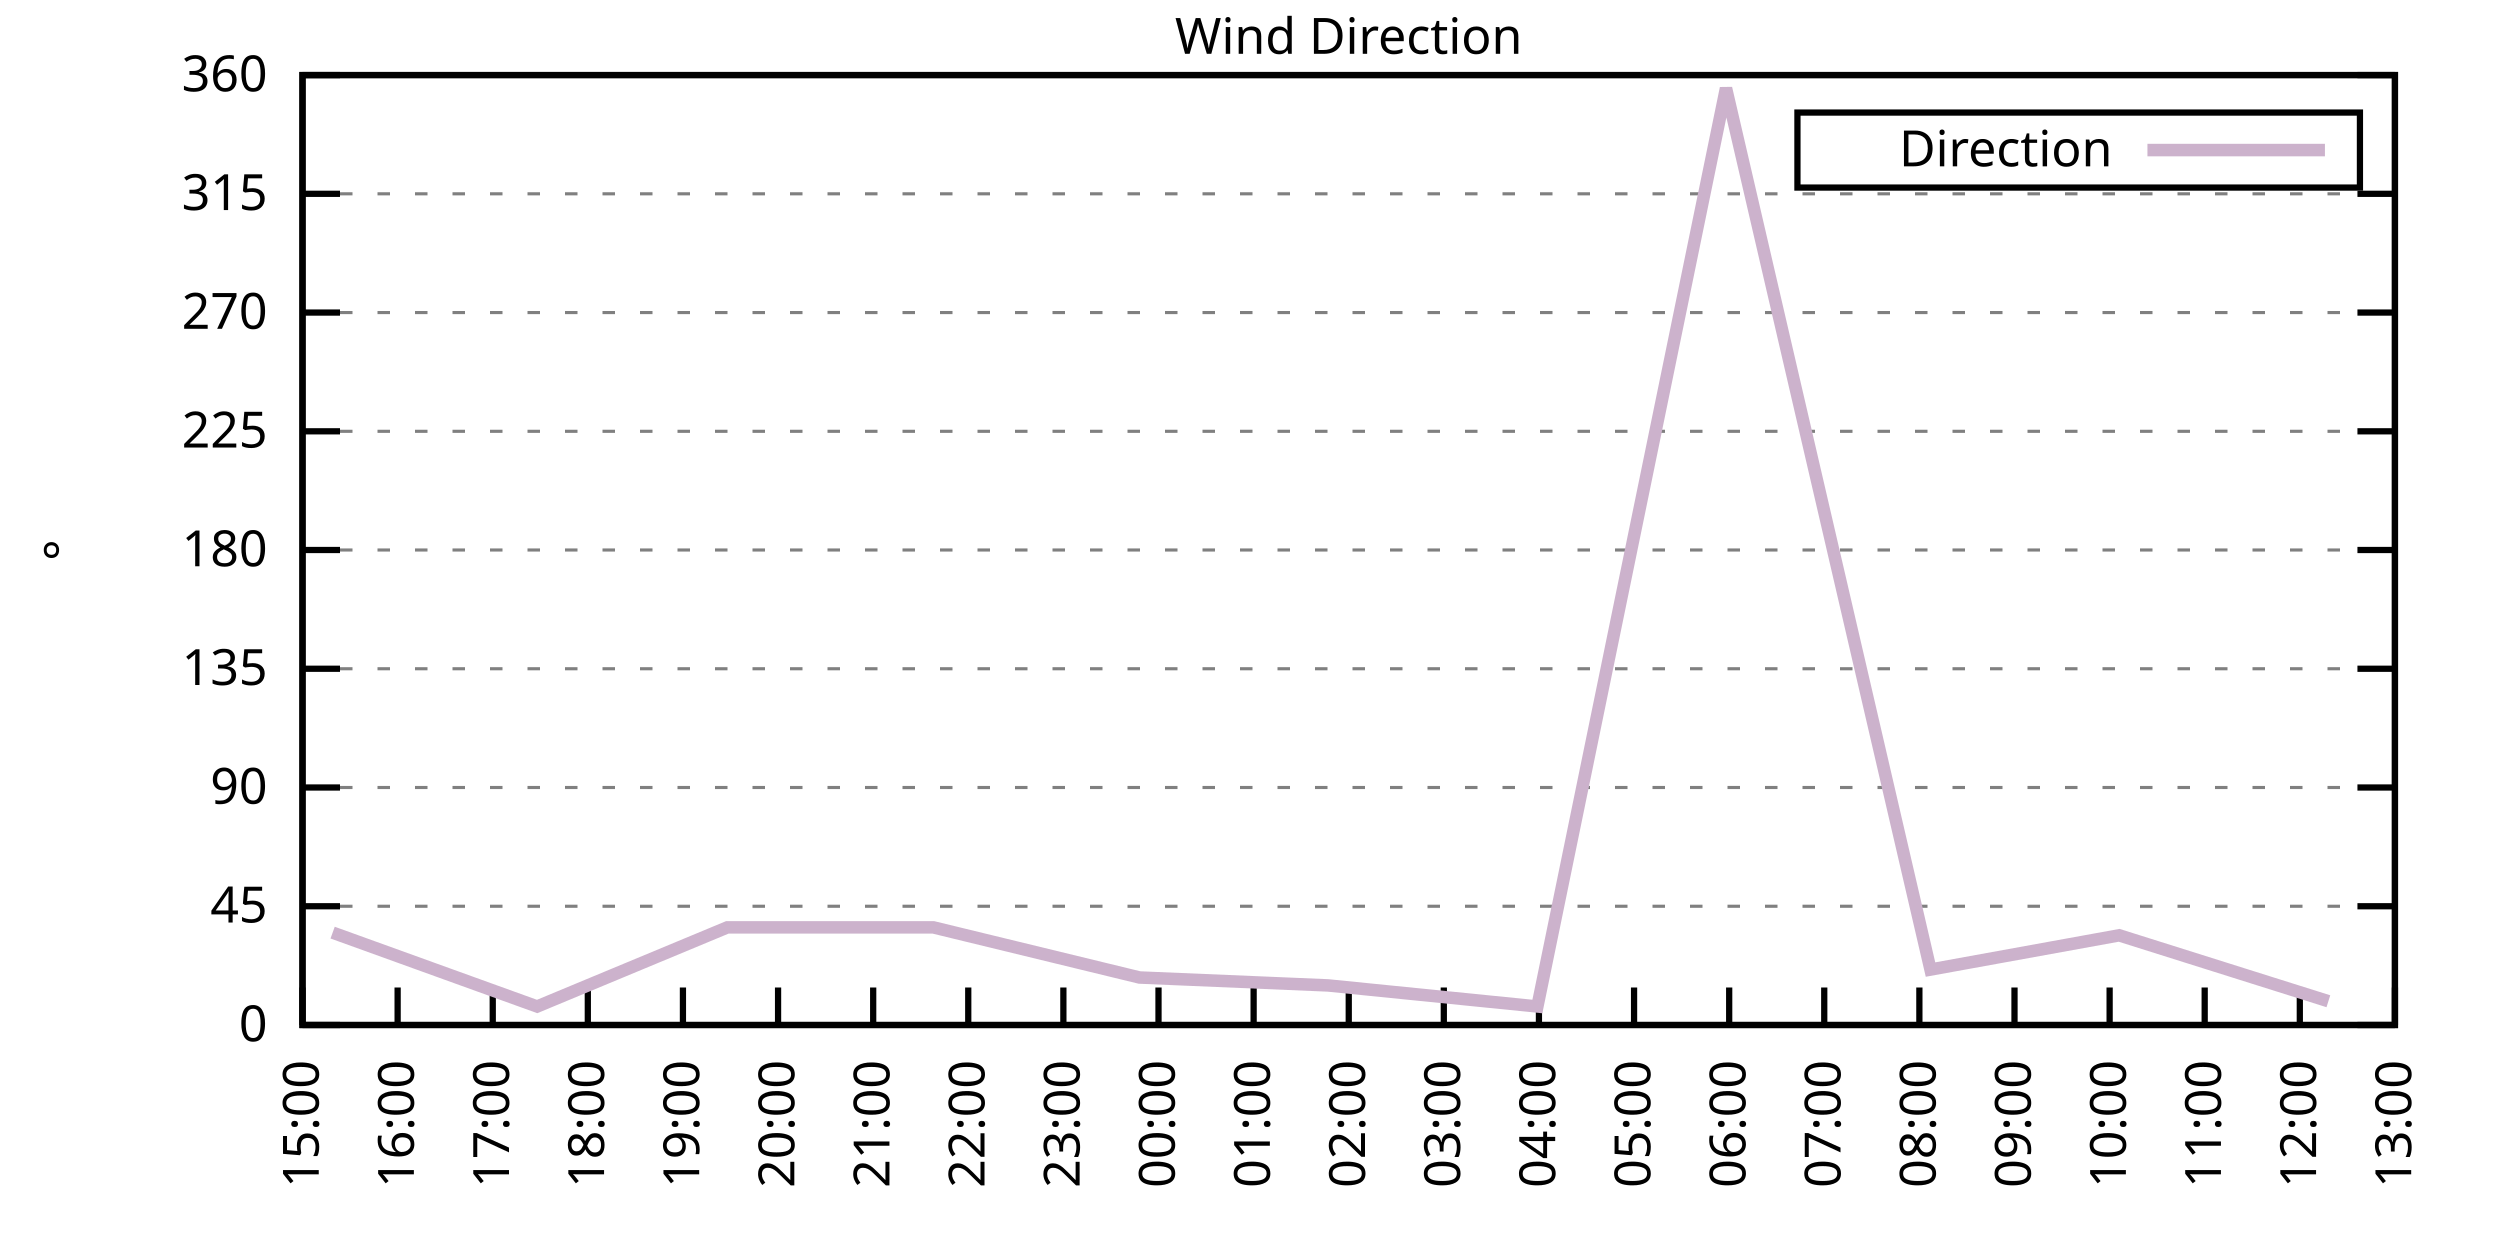
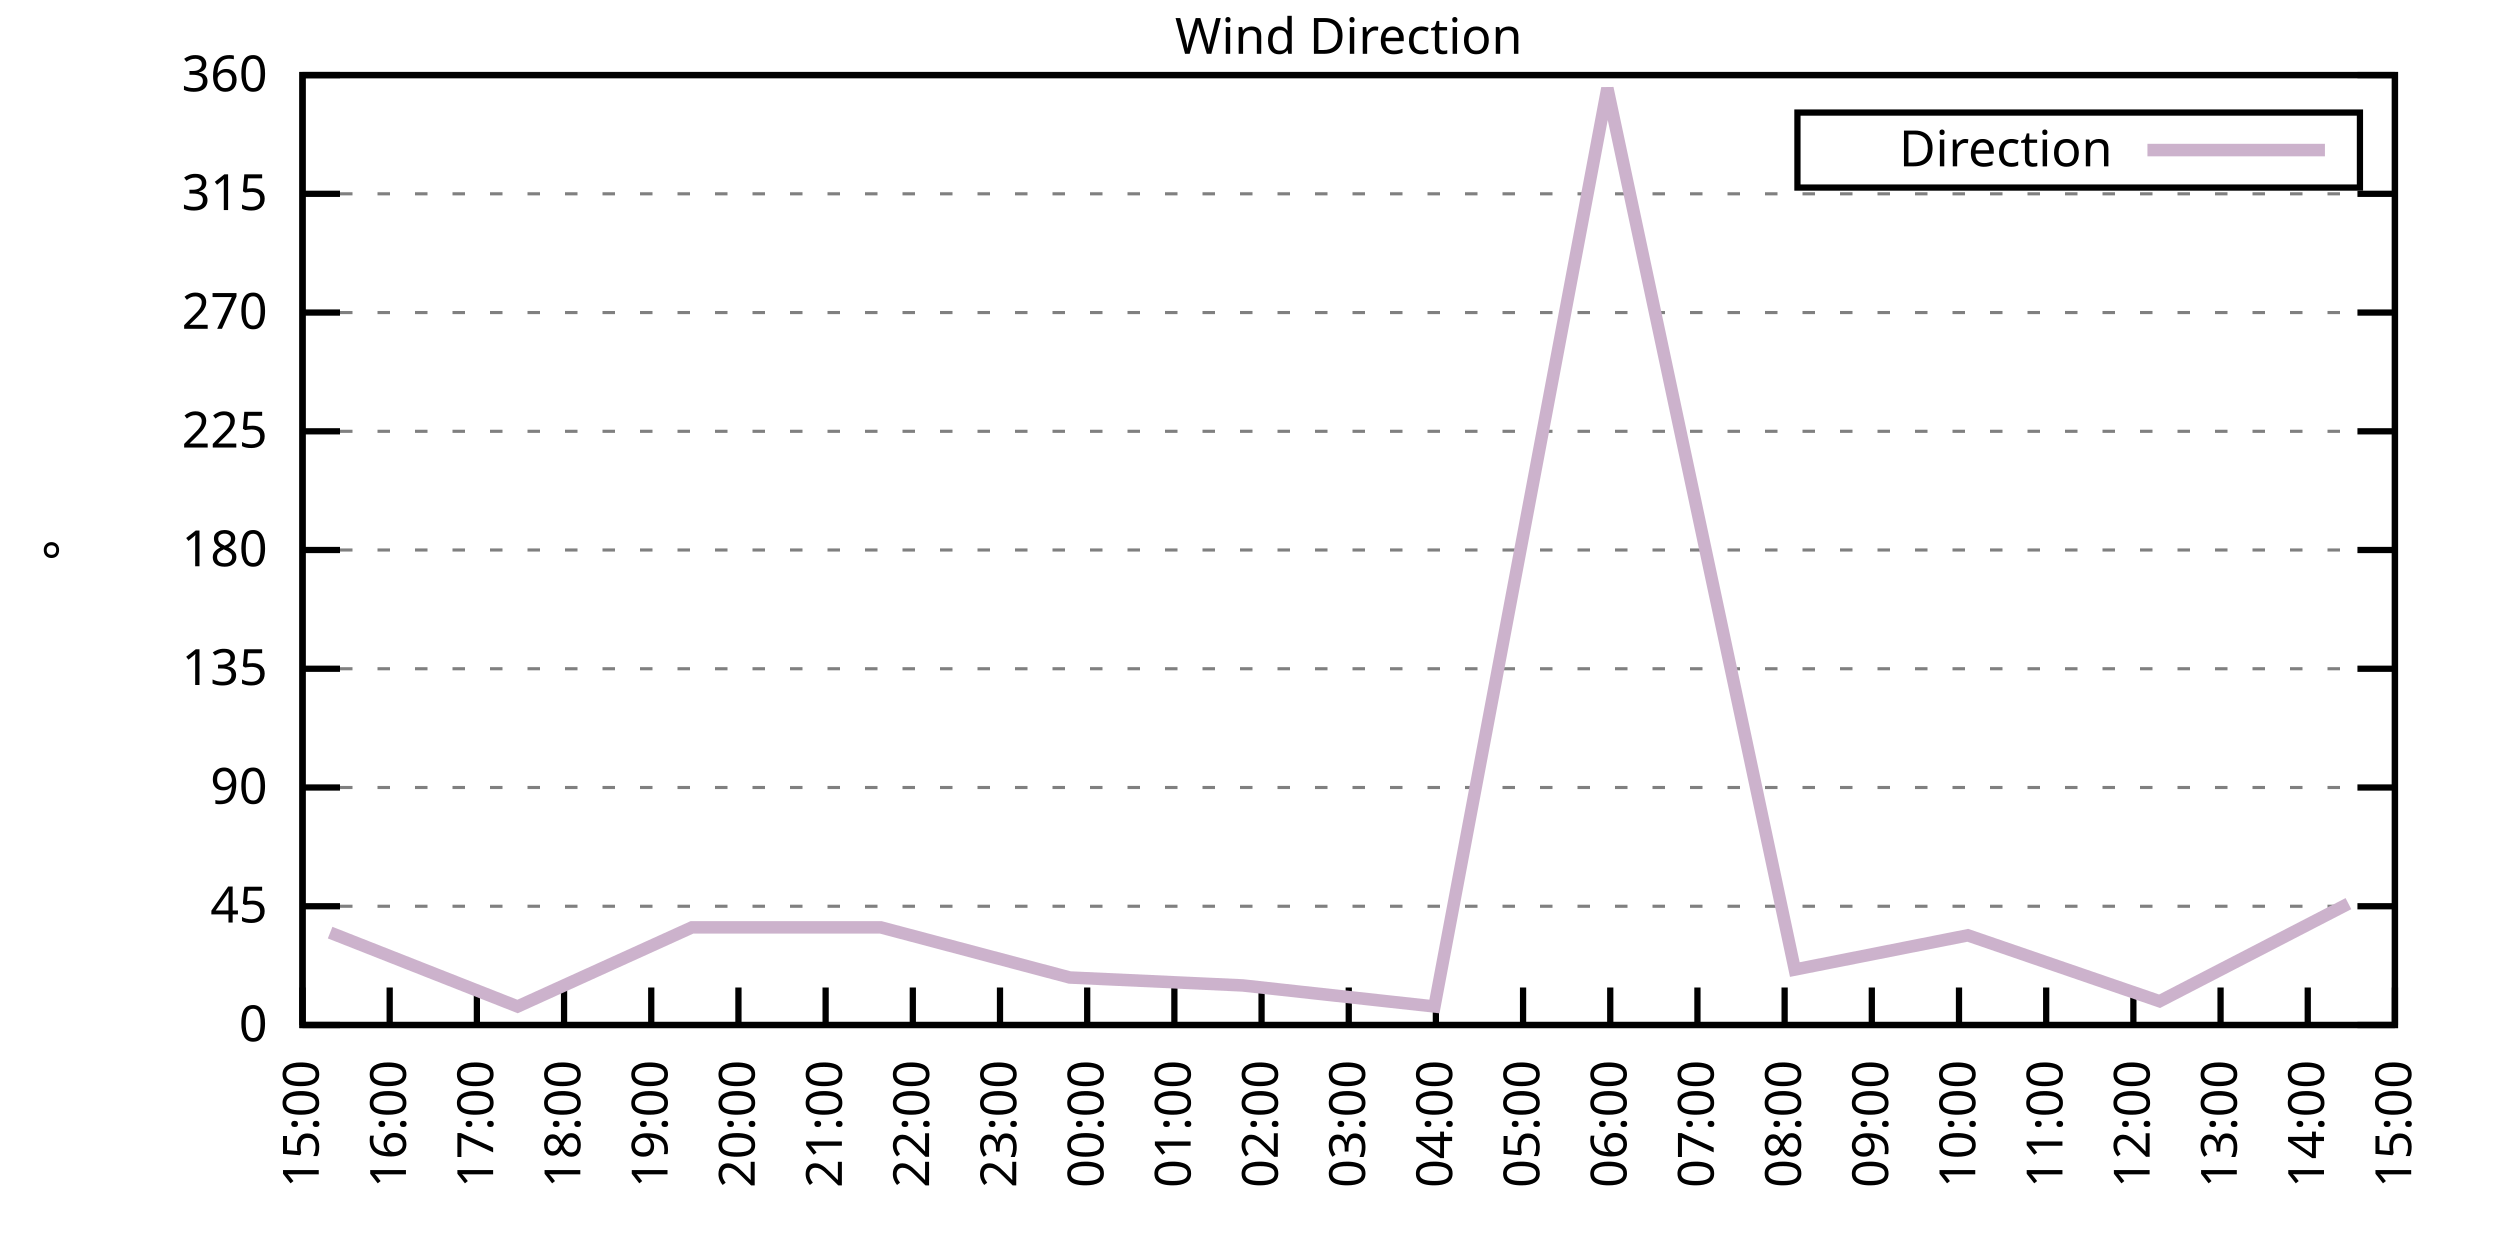
<svg xmlns="http://www.w3.org/2000/svg" xmlns:xlink="http://www.w3.org/1999/xlink" width="400" height="200" viewBox="0 0 400 200">
  <g id="gnuplot_canvas">
    <rect x="0" y="0" width="400" height="200" fill="none" />
    <defs>
      <circle id="gpDot" r="0.5" stroke-width="0.5" stroke="currentColor" />
      <path id="gpPt0" stroke-width="0.333" stroke="currentColor" d="M-1,0 h2 M0,-1 v2" />
      <path id="gpPt1" stroke-width="0.333" stroke="currentColor" d="M-1,-1 L1,1 M1,-1 L-1,1" />
      <path id="gpPt2" stroke-width="0.333" stroke="currentColor" d="M-1,0 L1,0 M0,-1 L0,1 M-1,-1 L1,1 M-1,1 L1,-1" />
      <rect id="gpPt3" stroke-width="0.333" stroke="currentColor" x="-1" y="-1" width="2" height="2" />
      <rect id="gpPt4" stroke-width="0.333" stroke="currentColor" fill="currentColor" x="-1" y="-1" width="2" height="2" />
      <circle id="gpPt5" stroke-width="0.333" stroke="currentColor" cx="0" cy="0" r="1" />
      <use xlink:href="#gpPt5" id="gpPt6" fill="currentColor" stroke="none" />
      <path id="gpPt7" stroke-width="0.333" stroke="currentColor" d="M0,-1.33 L-1.33,0.67 L1.33,0.67 z" />
      <use xlink:href="#gpPt7" id="gpPt8" fill="currentColor" stroke="none" />
      <use xlink:href="#gpPt7" id="gpPt9" stroke="currentColor" transform="rotate(180)" />
      <use xlink:href="#gpPt9" id="gpPt10" fill="currentColor" stroke="none" />
      <use xlink:href="#gpPt3" id="gpPt11" stroke="currentColor" transform="rotate(45)" />
      <use xlink:href="#gpPt11" id="gpPt12" fill="currentColor" stroke="none" />
      <path id="gpPt13" stroke-width="0.333" stroke="currentColor" d="M0,1.330 L1.265,0.411 L0.782,-1.067 L-0.782,-1.076 L-1.265,0.411 z" />
      <use xlink:href="#gpPt13" id="gpPt14" fill="currentColor" stroke="none" />
      <filter id="textbox" filterUnits="objectBoundingBox" x="0" y="0" height="1" width="1">
        <feFlood flood-color="white" flood-opacity="1" result="bgnd" />
        <feComposite in="SourceGraphic" in2="bgnd" operator="atop" />
      </filter>
      <filter id="greybox" filterUnits="objectBoundingBox" x="0" y="0" height="1" width="1">
        <feFlood flood-color="lightgrey" flood-opacity="1" result="grey" />
        <feComposite in="SourceGraphic" in2="grey" operator="atop" />
      </filter>
    </defs>
    <g fill="none" color="white" stroke="currentColor" stroke-width="1.00" stroke-linecap="butt" stroke-linejoin="miter">
</g>
    <g fill="none" color="black" stroke="currentColor" stroke-width="1.00" stroke-linecap="butt" stroke-linejoin="miter">
      <g stroke="none" shape-rendering="crispEdges">
        <polygon fill="rgb(255, 255, 255)" points="48.40,164.00 383.18,164.00 383.18,12.02 48.40,12.02 " />
      </g>
    </g>
    <g fill="none" color="black" stroke="currentColor" stroke-width="1.00" stroke-linecap="butt" stroke-linejoin="miter">
</g>
    <g fill="none" color="black" stroke="black" stroke-width="0.50" stroke-linecap="butt" stroke-linejoin="miter">
</g>
    <g fill="none" color="gray" stroke="currentColor" stroke-width="0.50" stroke-linecap="butt" stroke-linejoin="miter">
      <path stroke="gray" stroke-dasharray="2,4" class="gridline" d="M48.40,164.00 L383.19,164.00  " />
    </g>
    <g fill="none" color="gray" stroke="gray" stroke-width="1.00" stroke-linecap="butt" stroke-linejoin="miter">
</g>
    <g fill="none" color="black" stroke="currentColor" stroke-width="1.00" stroke-linecap="butt" stroke-linejoin="miter">
      <path stroke="black" d="M48.40,164.00 L54.40,164.00 M383.19,164.00 L377.19,164.00  " />
      <g transform="translate(42.80,166.60)" stroke="none" fill="black" font-family="Sans" font-size="8.00" text-anchor="end">
        <text>
          <tspan font-family="Sans"> 0</tspan>
        </text>
      </g>
    </g>
    <g fill="none" color="black" stroke="currentColor" stroke-width="1.00" stroke-linecap="butt" stroke-linejoin="miter">
</g>
    <g fill="none" color="black" stroke="black" stroke-width="0.50" stroke-linecap="butt" stroke-linejoin="miter">
</g>
    <g fill="none" color="gray" stroke="currentColor" stroke-width="0.50" stroke-linecap="butt" stroke-linejoin="miter">
      <path stroke="gray" stroke-dasharray="2,4" class="gridline" d="M48.40,145.00 L383.19,145.00  " />
    </g>
    <g fill="none" color="gray" stroke="gray" stroke-width="1.00" stroke-linecap="butt" stroke-linejoin="miter">
</g>
    <g fill="none" color="black" stroke="currentColor" stroke-width="1.00" stroke-linecap="butt" stroke-linejoin="miter">
      <path stroke="black" d="M48.40,145.00 L54.40,145.00 M383.19,145.00 L377.19,145.00  " />
      <g transform="translate(42.80,147.60)" stroke="none" fill="black" font-family="Sans" font-size="8.00" text-anchor="end">
        <text>
          <tspan font-family="Sans"> 45</tspan>
        </text>
      </g>
    </g>
    <g fill="none" color="black" stroke="currentColor" stroke-width="1.00" stroke-linecap="butt" stroke-linejoin="miter">
</g>
    <g fill="none" color="black" stroke="black" stroke-width="0.50" stroke-linecap="butt" stroke-linejoin="miter">
</g>
    <g fill="none" color="gray" stroke="currentColor" stroke-width="0.50" stroke-linecap="butt" stroke-linejoin="miter">
      <path stroke="gray" stroke-dasharray="2,4" class="gridline" d="M48.40,126.00 L383.19,126.00  " />
    </g>
    <g fill="none" color="gray" stroke="gray" stroke-width="1.00" stroke-linecap="butt" stroke-linejoin="miter">
</g>
    <g fill="none" color="black" stroke="currentColor" stroke-width="1.00" stroke-linecap="butt" stroke-linejoin="miter">
      <path stroke="black" d="M48.40,126.00 L54.40,126.00 M383.19,126.00 L377.19,126.00  " />
      <g transform="translate(42.80,128.60)" stroke="none" fill="black" font-family="Sans" font-size="8.00" text-anchor="end">
        <text>
          <tspan font-family="Sans"> 90</tspan>
        </text>
      </g>
    </g>
    <g fill="none" color="black" stroke="currentColor" stroke-width="1.00" stroke-linecap="butt" stroke-linejoin="miter">
</g>
    <g fill="none" color="black" stroke="black" stroke-width="0.50" stroke-linecap="butt" stroke-linejoin="miter">
</g>
    <g fill="none" color="gray" stroke="currentColor" stroke-width="0.50" stroke-linecap="butt" stroke-linejoin="miter">
      <path stroke="gray" stroke-dasharray="2,4" class="gridline" d="M48.40,107.00 L383.19,107.00  " />
    </g>
    <g fill="none" color="gray" stroke="gray" stroke-width="1.00" stroke-linecap="butt" stroke-linejoin="miter">
</g>
    <g fill="none" color="black" stroke="currentColor" stroke-width="1.00" stroke-linecap="butt" stroke-linejoin="miter">
      <path stroke="black" d="M48.40,107.00 L54.40,107.00 M383.19,107.00 L377.19,107.00  " />
      <g transform="translate(42.80,109.60)" stroke="none" fill="black" font-family="Sans" font-size="8.00" text-anchor="end">
        <text>
          <tspan font-family="Sans"> 135</tspan>
        </text>
      </g>
    </g>
    <g fill="none" color="black" stroke="currentColor" stroke-width="1.00" stroke-linecap="butt" stroke-linejoin="miter">
</g>
    <g fill="none" color="black" stroke="black" stroke-width="0.50" stroke-linecap="butt" stroke-linejoin="miter">
</g>
    <g fill="none" color="gray" stroke="currentColor" stroke-width="0.50" stroke-linecap="butt" stroke-linejoin="miter">
      <path stroke="gray" stroke-dasharray="2,4" class="gridline" d="M48.40,88.00 L383.19,88.00  " />
    </g>
    <g fill="none" color="gray" stroke="gray" stroke-width="1.00" stroke-linecap="butt" stroke-linejoin="miter">
</g>
    <g fill="none" color="black" stroke="currentColor" stroke-width="1.00" stroke-linecap="butt" stroke-linejoin="miter">
      <path stroke="black" d="M48.40,88.00 L54.40,88.00 M383.19,88.00 L377.19,88.00  " />
      <g transform="translate(42.80,90.60)" stroke="none" fill="black" font-family="Sans" font-size="8.00" text-anchor="end">
        <text>
          <tspan font-family="Sans"> 180</tspan>
        </text>
      </g>
    </g>
    <g fill="none" color="black" stroke="currentColor" stroke-width="1.00" stroke-linecap="butt" stroke-linejoin="miter">
</g>
    <g fill="none" color="black" stroke="black" stroke-width="0.50" stroke-linecap="butt" stroke-linejoin="miter">
</g>
    <g fill="none" color="gray" stroke="currentColor" stroke-width="0.50" stroke-linecap="butt" stroke-linejoin="miter">
      <path stroke="gray" stroke-dasharray="2,4" class="gridline" d="M48.40,69.01 L383.19,69.01  " />
    </g>
    <g fill="none" color="gray" stroke="gray" stroke-width="1.00" stroke-linecap="butt" stroke-linejoin="miter">
</g>
    <g fill="none" color="black" stroke="currentColor" stroke-width="1.00" stroke-linecap="butt" stroke-linejoin="miter">
      <path stroke="black" d="M48.40,69.01 L54.40,69.01 M383.19,69.01 L377.19,69.01  " />
      <g transform="translate(42.80,71.61)" stroke="none" fill="black" font-family="Sans" font-size="8.00" text-anchor="end">
        <text>
          <tspan font-family="Sans"> 225</tspan>
        </text>
      </g>
    </g>
    <g fill="none" color="black" stroke="currentColor" stroke-width="1.00" stroke-linecap="butt" stroke-linejoin="miter">
</g>
    <g fill="none" color="black" stroke="black" stroke-width="0.50" stroke-linecap="butt" stroke-linejoin="miter">
</g>
    <g fill="none" color="gray" stroke="currentColor" stroke-width="0.50" stroke-linecap="butt" stroke-linejoin="miter">
      <path stroke="gray" stroke-dasharray="2,4" class="gridline" d="M48.40,50.01 L383.19,50.01  " />
    </g>
    <g fill="none" color="gray" stroke="gray" stroke-width="1.00" stroke-linecap="butt" stroke-linejoin="miter">
</g>
    <g fill="none" color="black" stroke="currentColor" stroke-width="1.00" stroke-linecap="butt" stroke-linejoin="miter">
      <path stroke="black" d="M48.40,50.01 L54.40,50.01 M383.19,50.01 L377.19,50.01  " />
      <g transform="translate(42.80,52.61)" stroke="none" fill="black" font-family="Sans" font-size="8.00" text-anchor="end">
        <text>
          <tspan font-family="Sans"> 270</tspan>
        </text>
      </g>
    </g>
    <g fill="none" color="black" stroke="currentColor" stroke-width="1.00" stroke-linecap="butt" stroke-linejoin="miter">
</g>
    <g fill="none" color="black" stroke="black" stroke-width="0.50" stroke-linecap="butt" stroke-linejoin="miter">
</g>
    <g fill="none" color="gray" stroke="currentColor" stroke-width="0.50" stroke-linecap="butt" stroke-linejoin="miter">
      <path stroke="gray" stroke-dasharray="2,4" class="gridline" d="M48.40,31.01 L383.19,31.01  " />
    </g>
    <g fill="none" color="gray" stroke="gray" stroke-width="1.00" stroke-linecap="butt" stroke-linejoin="miter">
</g>
    <g fill="none" color="black" stroke="currentColor" stroke-width="1.00" stroke-linecap="butt" stroke-linejoin="miter">
      <path stroke="black" d="M48.40,31.01 L54.40,31.01 M383.19,31.01 L377.19,31.01  " />
      <g transform="translate(42.80,33.61)" stroke="none" fill="black" font-family="Sans" font-size="8.00" text-anchor="end">
        <text>
          <tspan font-family="Sans"> 315</tspan>
        </text>
      </g>
    </g>
    <g fill="none" color="black" stroke="currentColor" stroke-width="1.00" stroke-linecap="butt" stroke-linejoin="miter">
</g>
    <g fill="none" color="black" stroke="black" stroke-width="0.50" stroke-linecap="butt" stroke-linejoin="miter">
</g>
    <g fill="none" color="gray" stroke="currentColor" stroke-width="0.50" stroke-linecap="butt" stroke-linejoin="miter">
      <path stroke="gray" stroke-dasharray="2,4" class="gridline" d="M48.40,12.01 L383.19,12.01  " />
    </g>
    <g fill="none" color="gray" stroke="gray" stroke-width="1.00" stroke-linecap="butt" stroke-linejoin="miter">
</g>
    <g fill="none" color="black" stroke="currentColor" stroke-width="1.00" stroke-linecap="butt" stroke-linejoin="miter">
      <path stroke="black" d="M48.40,12.01 L54.40,12.01 M383.19,12.01 L377.19,12.01  " />
      <g transform="translate(42.80,14.61)" stroke="none" fill="black" font-family="Sans" font-size="8.00" text-anchor="end">
        <text>
          <tspan font-family="Sans"> 360</tspan>
        </text>
      </g>
    </g>
    <g fill="none" color="black" stroke="currentColor" stroke-width="1.00" stroke-linecap="butt" stroke-linejoin="miter">
      <path stroke="black" d="M48.40,164.00 L48.40,158.00  " />
      <g transform="translate(51.00,169.60) rotate(270.00)" stroke="none" fill="black" font-family="Sans" font-size="8.00" text-anchor="end">
        <text>
          <tspan font-family="Sans">15:00</tspan>
        </text>
      </g>
    </g>
    <g fill="none" color="black" stroke="currentColor" stroke-width="1.00" stroke-linecap="butt" stroke-linejoin="miter">
-       <path stroke="black" d="M63.62,164.00 L63.62,158.00  " />
-       <g transform="translate(66.22,169.60) rotate(270.00)" stroke="none" fill="black" font-family="Sans" font-size="8.00" text-anchor="end">
+       <path stroke="black" d="M62.35,164.00 L62.35,158.00  " />
+       <g transform="translate(64.95,169.60) rotate(270.00)" stroke="none" fill="black" font-family="Sans" font-size="8.00" text-anchor="end">
        <text>
          <tspan font-family="Sans">16:00</tspan>
        </text>
      </g>
    </g>
    <g fill="none" color="black" stroke="currentColor" stroke-width="1.00" stroke-linecap="butt" stroke-linejoin="miter">
-       <path stroke="black" d="M78.84,164.00 L78.84,158.00  " />
-       <g transform="translate(81.44,169.60) rotate(270.00)" stroke="none" fill="black" font-family="Sans" font-size="8.00" text-anchor="end">
+       <path stroke="black" d="M76.30,164.00 L76.30,158.00  " />
+       <g transform="translate(78.90,169.60) rotate(270.00)" stroke="none" fill="black" font-family="Sans" font-size="8.00" text-anchor="end">
        <text>
          <tspan font-family="Sans">17:00</tspan>
        </text>
      </g>
    </g>
    <g fill="none" color="black" stroke="currentColor" stroke-width="1.00" stroke-linecap="butt" stroke-linejoin="miter">
-       <path stroke="black" d="M94.05,164.00 L94.05,158.00  " />
-       <g transform="translate(96.65,169.60) rotate(270.00)" stroke="none" fill="black" font-family="Sans" font-size="8.00" text-anchor="end">
+       <path stroke="black" d="M90.25,164.00 L90.25,158.00  " />
+       <g transform="translate(92.85,169.60) rotate(270.00)" stroke="none" fill="black" font-family="Sans" font-size="8.00" text-anchor="end">
        <text>
          <tspan font-family="Sans">18:00</tspan>
        </text>
      </g>
    </g>
    <g fill="none" color="black" stroke="currentColor" stroke-width="1.00" stroke-linecap="butt" stroke-linejoin="miter">
-       <path stroke="black" d="M109.27,164.00 L109.27,158.00  " />
-       <g transform="translate(111.87,169.60) rotate(270.00)" stroke="none" fill="black" font-family="Sans" font-size="8.00" text-anchor="end">
+       <path stroke="black" d="M104.20,164.00 L104.20,158.00  " />
+       <g transform="translate(106.80,169.60) rotate(270.00)" stroke="none" fill="black" font-family="Sans" font-size="8.00" text-anchor="end">
        <text>
          <tspan font-family="Sans">19:00</tspan>
        </text>
      </g>
    </g>
    <g fill="none" color="black" stroke="currentColor" stroke-width="1.00" stroke-linecap="butt" stroke-linejoin="miter">
-       <path stroke="black" d="M124.49,164.00 L124.49,158.00  " />
-       <g transform="translate(127.09,169.60) rotate(270.00)" stroke="none" fill="black" font-family="Sans" font-size="8.00" text-anchor="end">
+       <path stroke="black" d="M118.15,164.00 L118.15,158.00  " />
+       <g transform="translate(120.75,169.60) rotate(270.00)" stroke="none" fill="black" font-family="Sans" font-size="8.00" text-anchor="end">
        <text>
          <tspan font-family="Sans">20:00</tspan>
        </text>
      </g>
    </g>
    <g fill="none" color="black" stroke="currentColor" stroke-width="1.00" stroke-linecap="butt" stroke-linejoin="miter">
-       <path stroke="black" d="M139.71,164.00 L139.71,158.00  " />
-       <g transform="translate(142.31,169.60) rotate(270.00)" stroke="none" fill="black" font-family="Sans" font-size="8.00" text-anchor="end">
+       <path stroke="black" d="M132.10,164.00 L132.10,158.00  " />
+       <g transform="translate(134.70,169.60) rotate(270.00)" stroke="none" fill="black" font-family="Sans" font-size="8.00" text-anchor="end">
        <text>
          <tspan font-family="Sans">21:00</tspan>
        </text>
      </g>
    </g>
    <g fill="none" color="black" stroke="currentColor" stroke-width="1.00" stroke-linecap="butt" stroke-linejoin="miter">
-       <path stroke="black" d="M154.92,164.00 L154.92,158.00  " />
-       <g transform="translate(157.52,169.60) rotate(270.00)" stroke="none" fill="black" font-family="Sans" font-size="8.00" text-anchor="end">
+       <path stroke="black" d="M146.05,164.00 L146.05,158.00  " />
+       <g transform="translate(148.65,169.60) rotate(270.00)" stroke="none" fill="black" font-family="Sans" font-size="8.00" text-anchor="end">
        <text>
          <tspan font-family="Sans">22:00</tspan>
        </text>
      </g>
    </g>
    <g fill="none" color="black" stroke="currentColor" stroke-width="1.00" stroke-linecap="butt" stroke-linejoin="miter">
-       <path stroke="black" d="M170.14,164.00 L170.14,158.00  " />
-       <g transform="translate(172.74,169.60) rotate(270.00)" stroke="none" fill="black" font-family="Sans" font-size="8.00" text-anchor="end">
+       <path stroke="black" d="M160.00,164.00 L160.00,158.00  " />
+       <g transform="translate(162.60,169.60) rotate(270.00)" stroke="none" fill="black" font-family="Sans" font-size="8.00" text-anchor="end">
        <text>
          <tspan font-family="Sans">23:00</tspan>
        </text>
      </g>
    </g>
    <g fill="none" color="black" stroke="currentColor" stroke-width="1.00" stroke-linecap="butt" stroke-linejoin="miter">
-       <path stroke="black" d="M185.36,164.00 L185.36,158.00  " />
-       <g transform="translate(187.96,169.60) rotate(270.00)" stroke="none" fill="black" font-family="Sans" font-size="8.00" text-anchor="end">
+       <path stroke="black" d="M173.95,164.00 L173.95,158.00  " />
+       <g transform="translate(176.55,169.60) rotate(270.00)" stroke="none" fill="black" font-family="Sans" font-size="8.00" text-anchor="end">
        <text>
          <tspan font-family="Sans">00:00</tspan>
        </text>
      </g>
    </g>
    <g fill="none" color="black" stroke="currentColor" stroke-width="1.00" stroke-linecap="butt" stroke-linejoin="miter">
-       <path stroke="black" d="M200.58,164.00 L200.58,158.00  " />
-       <g transform="translate(203.18,169.60) rotate(270.00)" stroke="none" fill="black" font-family="Sans" font-size="8.00" text-anchor="end">
+       <path stroke="black" d="M187.90,164.00 L187.90,158.00  " />
+       <g transform="translate(190.50,169.60) rotate(270.00)" stroke="none" fill="black" font-family="Sans" font-size="8.00" text-anchor="end">
        <text>
          <tspan font-family="Sans">01:00</tspan>
+         </text>
+       </g>
+     </g>
+     <g fill="none" color="black" stroke="currentColor" stroke-width="1.00" stroke-linecap="butt" stroke-linejoin="miter">
+       <path stroke="black" d="M201.85,164.00 L201.85,158.00  " />
+       <g transform="translate(204.45,169.60) rotate(270.00)" stroke="none" fill="black" font-family="Sans" font-size="8.00" text-anchor="end">
+         <text>
+           <tspan font-family="Sans">02:00</tspan>
        </text>
      </g>
    </g>
    <g fill="none" color="black" stroke="currentColor" stroke-width="1.00" stroke-linecap="butt" stroke-linejoin="miter">
      <path stroke="black" d="M215.80,164.00 L215.80,158.00  " />
      <g transform="translate(218.40,169.60) rotate(270.00)" stroke="none" fill="black" font-family="Sans" font-size="8.00" text-anchor="end">
        <text>
-           <tspan font-family="Sans">02:00</tspan>
-         </text>
-       </g>
-     </g>
-     <g fill="none" color="black" stroke="currentColor" stroke-width="1.00" stroke-linecap="butt" stroke-linejoin="miter">
-       <path stroke="black" d="M231.01,164.00 L231.01,158.00  " />
-       <g transform="translate(233.61,169.60) rotate(270.00)" stroke="none" fill="black" font-family="Sans" font-size="8.00" text-anchor="end">
-         <text>
          <tspan font-family="Sans">03:00</tspan>
        </text>
      </g>
    </g>
    <g fill="none" color="black" stroke="currentColor" stroke-width="1.00" stroke-linecap="butt" stroke-linejoin="miter">
-       <path stroke="black" d="M246.23,164.00 L246.23,158.00  " />
-       <g transform="translate(248.83,169.60) rotate(270.00)" stroke="none" fill="black" font-family="Sans" font-size="8.00" text-anchor="end">
+       <path stroke="black" d="M229.74,164.00 L229.74,158.00  " />
+       <g transform="translate(232.34,169.60) rotate(270.00)" stroke="none" fill="black" font-family="Sans" font-size="8.00" text-anchor="end">
        <text>
          <tspan font-family="Sans">04:00</tspan>
        </text>
      </g>
    </g>
    <g fill="none" color="black" stroke="currentColor" stroke-width="1.00" stroke-linecap="butt" stroke-linejoin="miter">
-       <path stroke="black" d="M261.45,164.00 L261.45,158.00  " />
-       <g transform="translate(264.05,169.60) rotate(270.00)" stroke="none" fill="black" font-family="Sans" font-size="8.00" text-anchor="end">
+       <path stroke="black" d="M243.69,164.00 L243.69,158.00  " />
+       <g transform="translate(246.29,169.60) rotate(270.00)" stroke="none" fill="black" font-family="Sans" font-size="8.00" text-anchor="end">
        <text>
          <tspan font-family="Sans">05:00</tspan>
        </text>
      </g>
    </g>
    <g fill="none" color="black" stroke="currentColor" stroke-width="1.00" stroke-linecap="butt" stroke-linejoin="miter">
-       <path stroke="black" d="M276.67,164.00 L276.67,158.00  " />
-       <g transform="translate(279.27,169.60) rotate(270.00)" stroke="none" fill="black" font-family="Sans" font-size="8.00" text-anchor="end">
+       <path stroke="black" d="M257.64,164.00 L257.64,158.00  " />
+       <g transform="translate(260.24,169.60) rotate(270.00)" stroke="none" fill="black" font-family="Sans" font-size="8.00" text-anchor="end">
        <text>
          <tspan font-family="Sans">06:00</tspan>
        </text>
      </g>
    </g>
    <g fill="none" color="black" stroke="currentColor" stroke-width="1.00" stroke-linecap="butt" stroke-linejoin="miter">
-       <path stroke="black" d="M291.88,164.00 L291.88,158.00  " />
-       <g transform="translate(294.48,169.60) rotate(270.00)" stroke="none" fill="black" font-family="Sans" font-size="8.00" text-anchor="end">
+       <path stroke="black" d="M271.59,164.00 L271.59,158.00  " />
+       <g transform="translate(274.19,169.60) rotate(270.00)" stroke="none" fill="black" font-family="Sans" font-size="8.00" text-anchor="end">
        <text>
          <tspan font-family="Sans">07:00</tspan>
        </text>
      </g>
    </g>
    <g fill="none" color="black" stroke="currentColor" stroke-width="1.00" stroke-linecap="butt" stroke-linejoin="miter">
-       <path stroke="black" d="M307.10,164.00 L307.10,158.00  " />
-       <g transform="translate(309.70,169.60) rotate(270.00)" stroke="none" fill="black" font-family="Sans" font-size="8.00" text-anchor="end">
+       <path stroke="black" d="M285.54,164.00 L285.54,158.00  " />
+       <g transform="translate(288.14,169.60) rotate(270.00)" stroke="none" fill="black" font-family="Sans" font-size="8.00" text-anchor="end">
        <text>
          <tspan font-family="Sans">08:00</tspan>
        </text>
      </g>
    </g>
    <g fill="none" color="black" stroke="currentColor" stroke-width="1.00" stroke-linecap="butt" stroke-linejoin="miter">
-       <path stroke="black" d="M322.32,164.00 L322.32,158.00  " />
-       <g transform="translate(324.92,169.60) rotate(270.00)" stroke="none" fill="black" font-family="Sans" font-size="8.00" text-anchor="end">
+       <path stroke="black" d="M299.49,164.00 L299.49,158.00  " />
+       <g transform="translate(302.09,169.60) rotate(270.00)" stroke="none" fill="black" font-family="Sans" font-size="8.00" text-anchor="end">
        <text>
          <tspan font-family="Sans">09:00</tspan>
        </text>
      </g>
    </g>
    <g fill="none" color="black" stroke="currentColor" stroke-width="1.00" stroke-linecap="butt" stroke-linejoin="miter">
-       <path stroke="black" d="M337.54,164.00 L337.54,158.00  " />
-       <g transform="translate(340.14,169.60) rotate(270.00)" stroke="none" fill="black" font-family="Sans" font-size="8.00" text-anchor="end">
+       <path stroke="black" d="M313.44,164.00 L313.44,158.00  " />
+       <g transform="translate(316.04,169.60) rotate(270.00)" stroke="none" fill="black" font-family="Sans" font-size="8.00" text-anchor="end">
        <text>
          <tspan font-family="Sans">10:00</tspan>
        </text>
      </g>
    </g>
    <g fill="none" color="black" stroke="currentColor" stroke-width="1.00" stroke-linecap="butt" stroke-linejoin="miter">
-       <path stroke="black" d="M352.75,164.00 L352.75,158.00  " />
-       <g transform="translate(355.35,169.60) rotate(270.00)" stroke="none" fill="black" font-family="Sans" font-size="8.00" text-anchor="end">
+       <path stroke="black" d="M327.39,164.00 L327.39,158.00  " />
+       <g transform="translate(329.99,169.60) rotate(270.00)" stroke="none" fill="black" font-family="Sans" font-size="8.00" text-anchor="end">
        <text>
          <tspan font-family="Sans">11:00</tspan>
        </text>
      </g>
    </g>
    <g fill="none" color="black" stroke="currentColor" stroke-width="1.00" stroke-linecap="butt" stroke-linejoin="miter">
-       <path stroke="black" d="M367.97,164.00 L367.97,158.00  " />
-       <g transform="translate(370.57,169.60) rotate(270.00)" stroke="none" fill="black" font-family="Sans" font-size="8.00" text-anchor="end">
+       <path stroke="black" d="M341.34,164.00 L341.34,158.00  " />
+       <g transform="translate(343.94,169.60) rotate(270.00)" stroke="none" fill="black" font-family="Sans" font-size="8.00" text-anchor="end">
        <text>
          <tspan font-family="Sans">12:00</tspan>
+         </text>
+       </g>
+     </g>
+     <g fill="none" color="black" stroke="currentColor" stroke-width="1.00" stroke-linecap="butt" stroke-linejoin="miter">
+       <path stroke="black" d="M355.29,164.00 L355.29,158.00  " />
+       <g transform="translate(357.89,169.60) rotate(270.00)" stroke="none" fill="black" font-family="Sans" font-size="8.00" text-anchor="end">
+         <text>
+           <tspan font-family="Sans">13:00</tspan>
+         </text>
+       </g>
+     </g>
+     <g fill="none" color="black" stroke="currentColor" stroke-width="1.00" stroke-linecap="butt" stroke-linejoin="miter">
+       <path stroke="black" d="M369.24,164.00 L369.24,158.00  " />
+       <g transform="translate(371.84,169.60) rotate(270.00)" stroke="none" fill="black" font-family="Sans" font-size="8.00" text-anchor="end">
+         <text>
+           <tspan font-family="Sans">14:00</tspan>
        </text>
      </g>
    </g>
    <g fill="none" color="black" stroke="currentColor" stroke-width="1.00" stroke-linecap="butt" stroke-linejoin="miter">
      <path stroke="black" d="M383.19,164.00 L383.19,158.00  " />
      <g transform="translate(385.79,169.60) rotate(270.00)" stroke="none" fill="black" font-family="Sans" font-size="8.00" text-anchor="end">
        <text>
-           <tspan font-family="Sans">13:00</tspan>
+           <tspan font-family="Sans">15:00</tspan>
        </text>
      </g>
    </g>
    <g fill="none" color="black" stroke="currentColor" stroke-width="1.00" stroke-linecap="butt" stroke-linejoin="miter">
</g>
    <g fill="none" color="black" stroke="currentColor" stroke-width="1.00" stroke-linecap="butt" stroke-linejoin="miter">
      <path stroke="black" d="M48.40,12.01 L48.40,164.00 L383.19,164.00 L383.19,12.01 L48.40,12.01 Z  " />
    </g>
    <g fill="none" color="black" stroke="currentColor" stroke-width="1.00" stroke-linecap="butt" stroke-linejoin="miter">
</g>
    <g fill="none" color="black" stroke="currentColor" stroke-width="1.00" stroke-linecap="butt" stroke-linejoin="miter">
      <path stroke="black" d="M287.59,30.01 L287.59,18.01 L377.59,18.01 L377.59,30.01 L287.59,30.01 Z  " />
    </g>
    <g id="Wind_direction_plot_1">
      <g fill="none" color="white" stroke="black" stroke-width="2.00" stroke-linecap="butt" stroke-linejoin="miter">
</g>
      <g fill="none" color="black" stroke="currentColor" stroke-width="2.00" stroke-linecap="butt" stroke-linejoin="miter">
        <g transform="translate(337.99,26.61)" stroke="none" fill="black" font-family="Sans" font-size="8.00" text-anchor="end">
          <text>
            <tspan font-family="Sans">Direction</tspan>
          </text>
        </g>
      </g>
      <g fill="none" color="black" stroke="currentColor" stroke-width="2.00" stroke-linecap="butt" stroke-linejoin="miter">
-         <path stroke="rgb(204, 178, 204)" d="M343.59,24.01 L371.99,24.01 M53.22,149.22 L85.94,161.04 L116.37,148.38 L149.34,148.38 L182.32,156.40 L212.50,157.67   L245.98,161.04 L276.16,14.12 L308.88,155.13 L339.06,149.65 L372.54,160.20  " />
+         <path stroke="rgb(204, 178, 204)" d="M343.59,24.01 L371.99,24.01 M52.82,149.22 L82.81,161.04 L110.71,148.38 L140.93,148.38 L171.16,156.40 L198.82,157.67   L229.51,161.04 L257.18,14.12 L287.17,155.13 L314.84,149.65 L345.53,160.20 L375.75,144.58  " />
      </g>
    </g>
    <g fill="none" color="black" stroke="currentColor" stroke-width="2.00" stroke-linecap="butt" stroke-linejoin="miter">
</g>
    <g fill="none" color="black" stroke="black" stroke-width="1.00" stroke-linecap="butt" stroke-linejoin="miter">
</g>
    <g fill="none" color="black" stroke="currentColor" stroke-width="1.00" stroke-linecap="butt" stroke-linejoin="miter">
      <path stroke="black" d="M48.40,12.01 L48.40,164.00 L383.19,164.00 L383.19,12.01 L48.40,12.01 Z  " />
      <g transform="translate(12.80,88.01) rotate(270.00)" stroke="none" fill="black" font-family="Sans" font-size="8.00" text-anchor="middle">
        <text>
          <tspan font-family="Sans">°</tspan>
        </text>
      </g>
    </g>
    <g fill="none" color="black" stroke="currentColor" stroke-width="1.00" stroke-linecap="butt" stroke-linejoin="miter">
</g>
    <g fill="none" color="black" stroke="currentColor" stroke-width="1.00" stroke-linecap="butt" stroke-linejoin="miter">
      <g transform="translate(215.79,8.61)" stroke="none" fill="black" font-family="Sans" font-size="8.00" text-anchor="middle">
        <text>
          <tspan font-family="Sans">Wind Direction</tspan>
        </text>
      </g>
    </g>
    <g fill="none" color="black" stroke="currentColor" stroke-width="1.00" stroke-linecap="butt" stroke-linejoin="miter">
</g>
  </g>
</svg>
